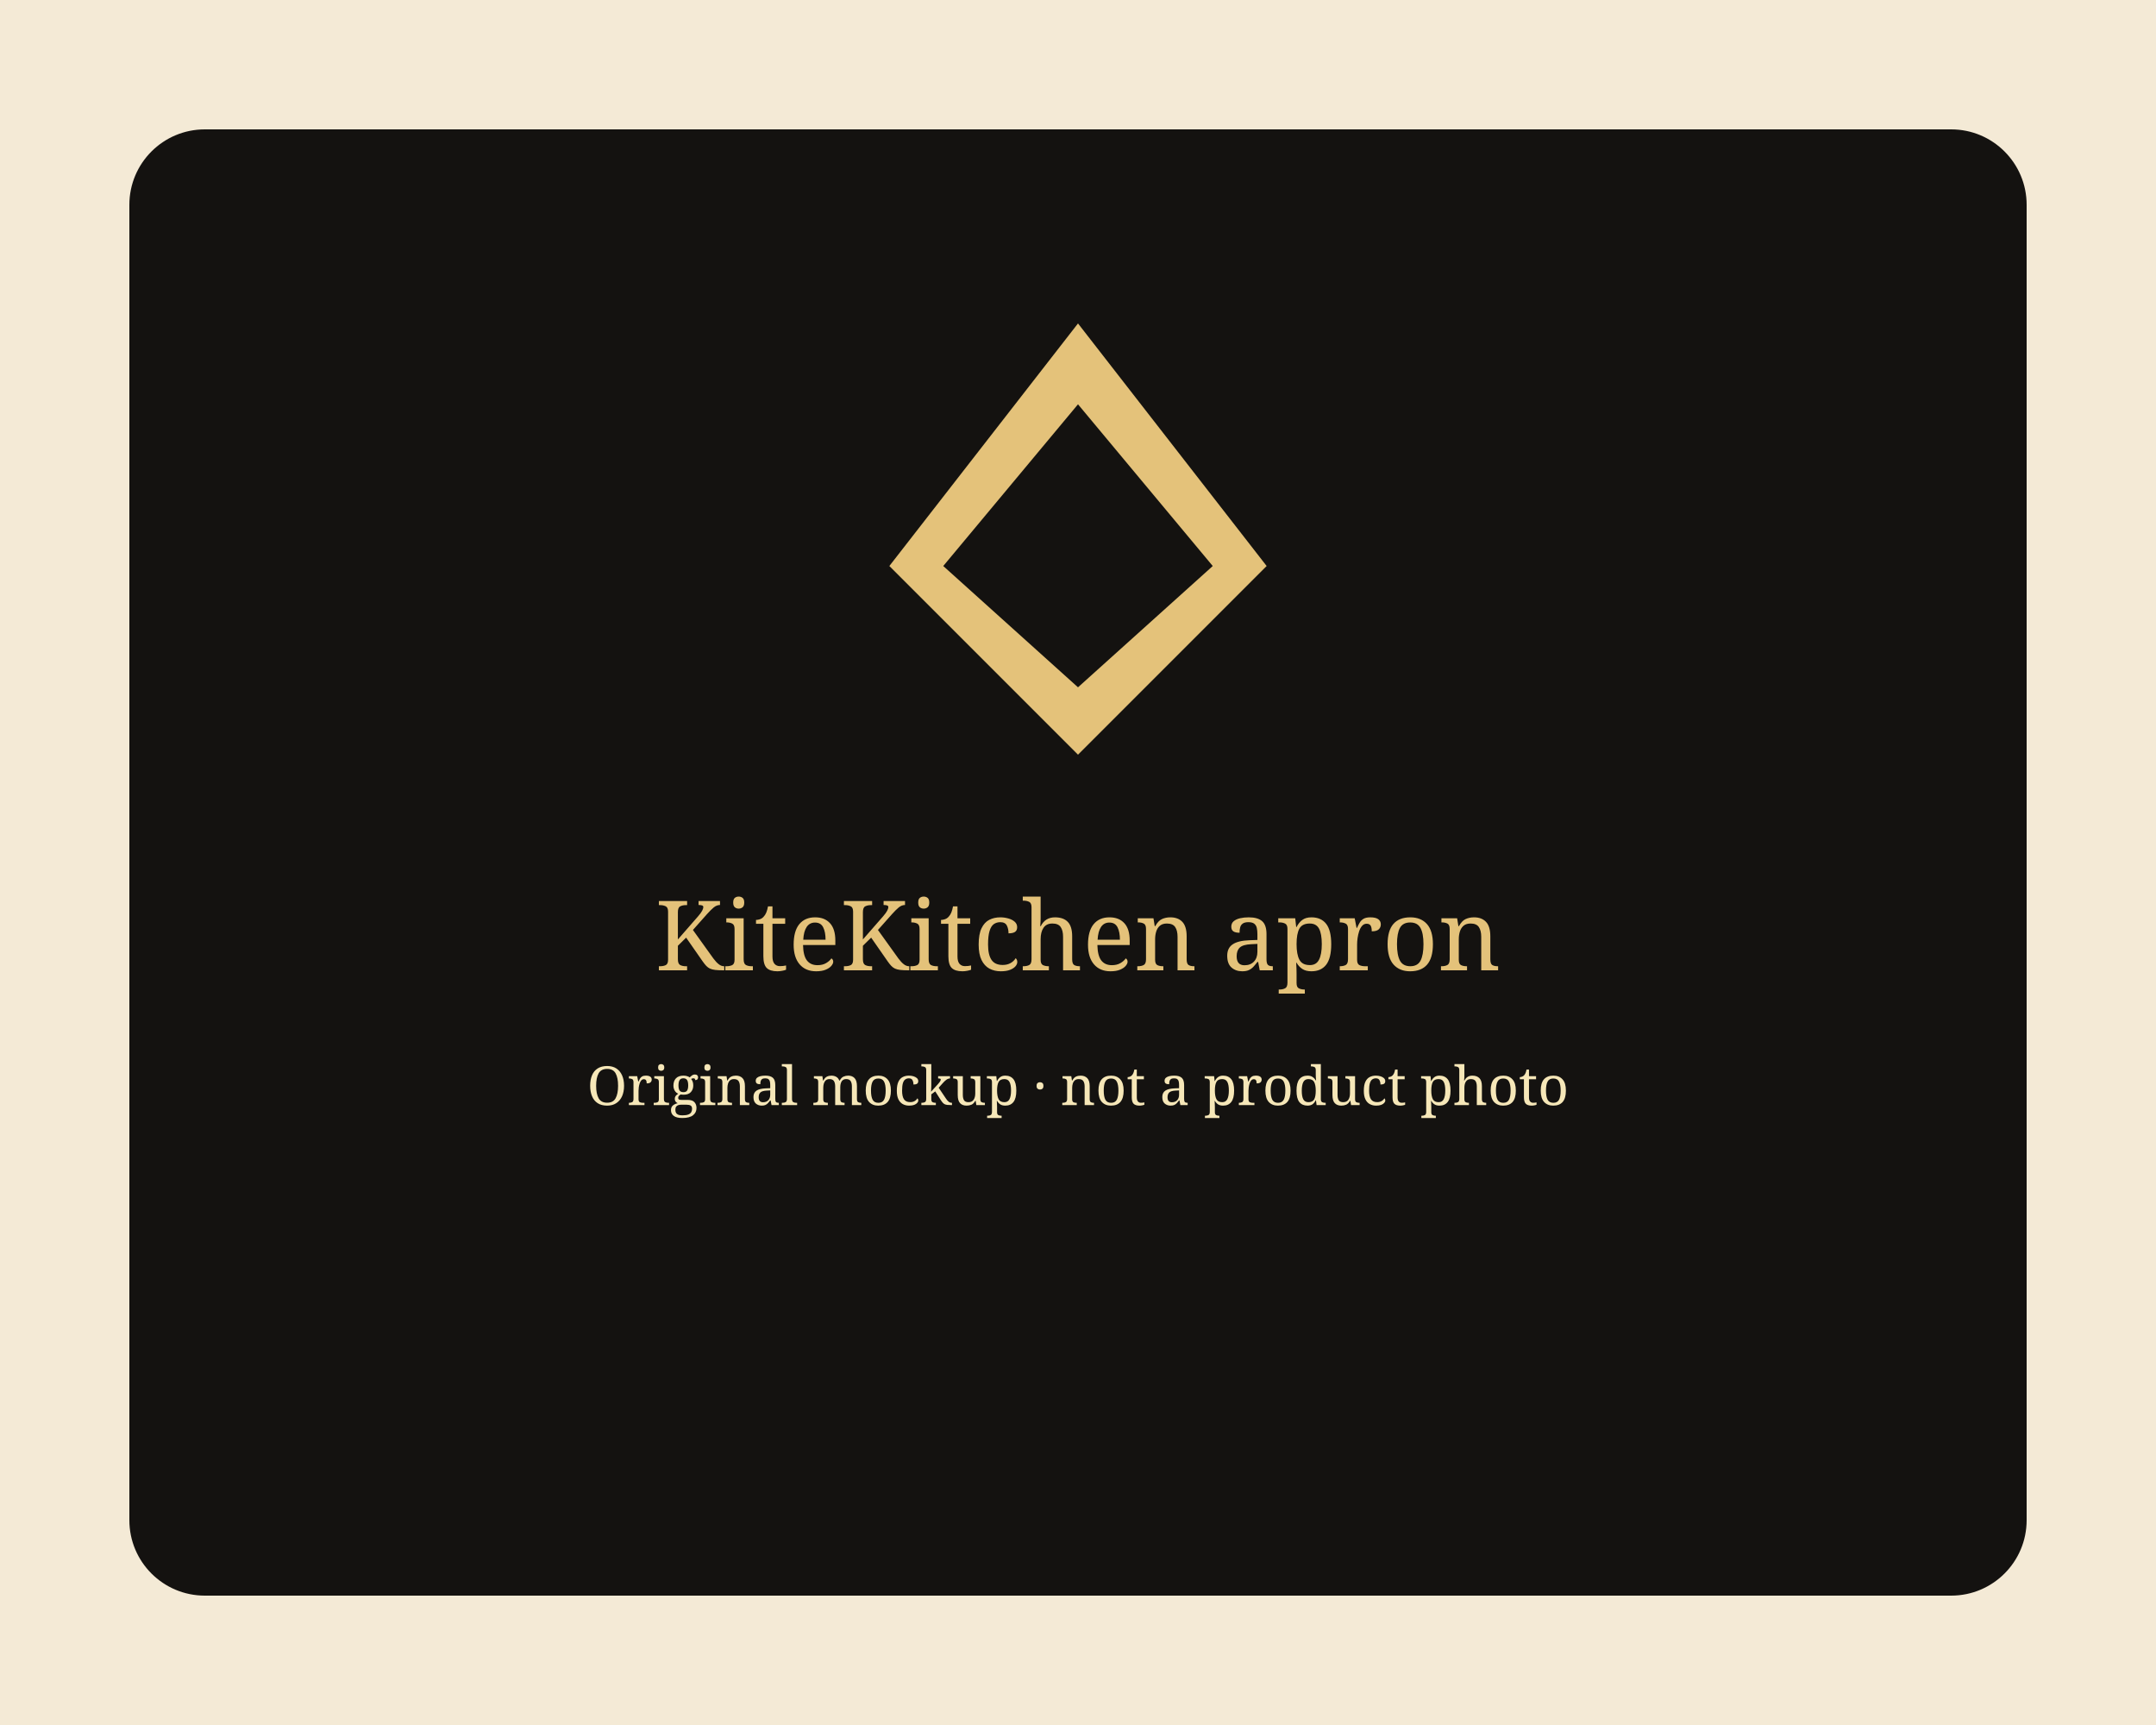
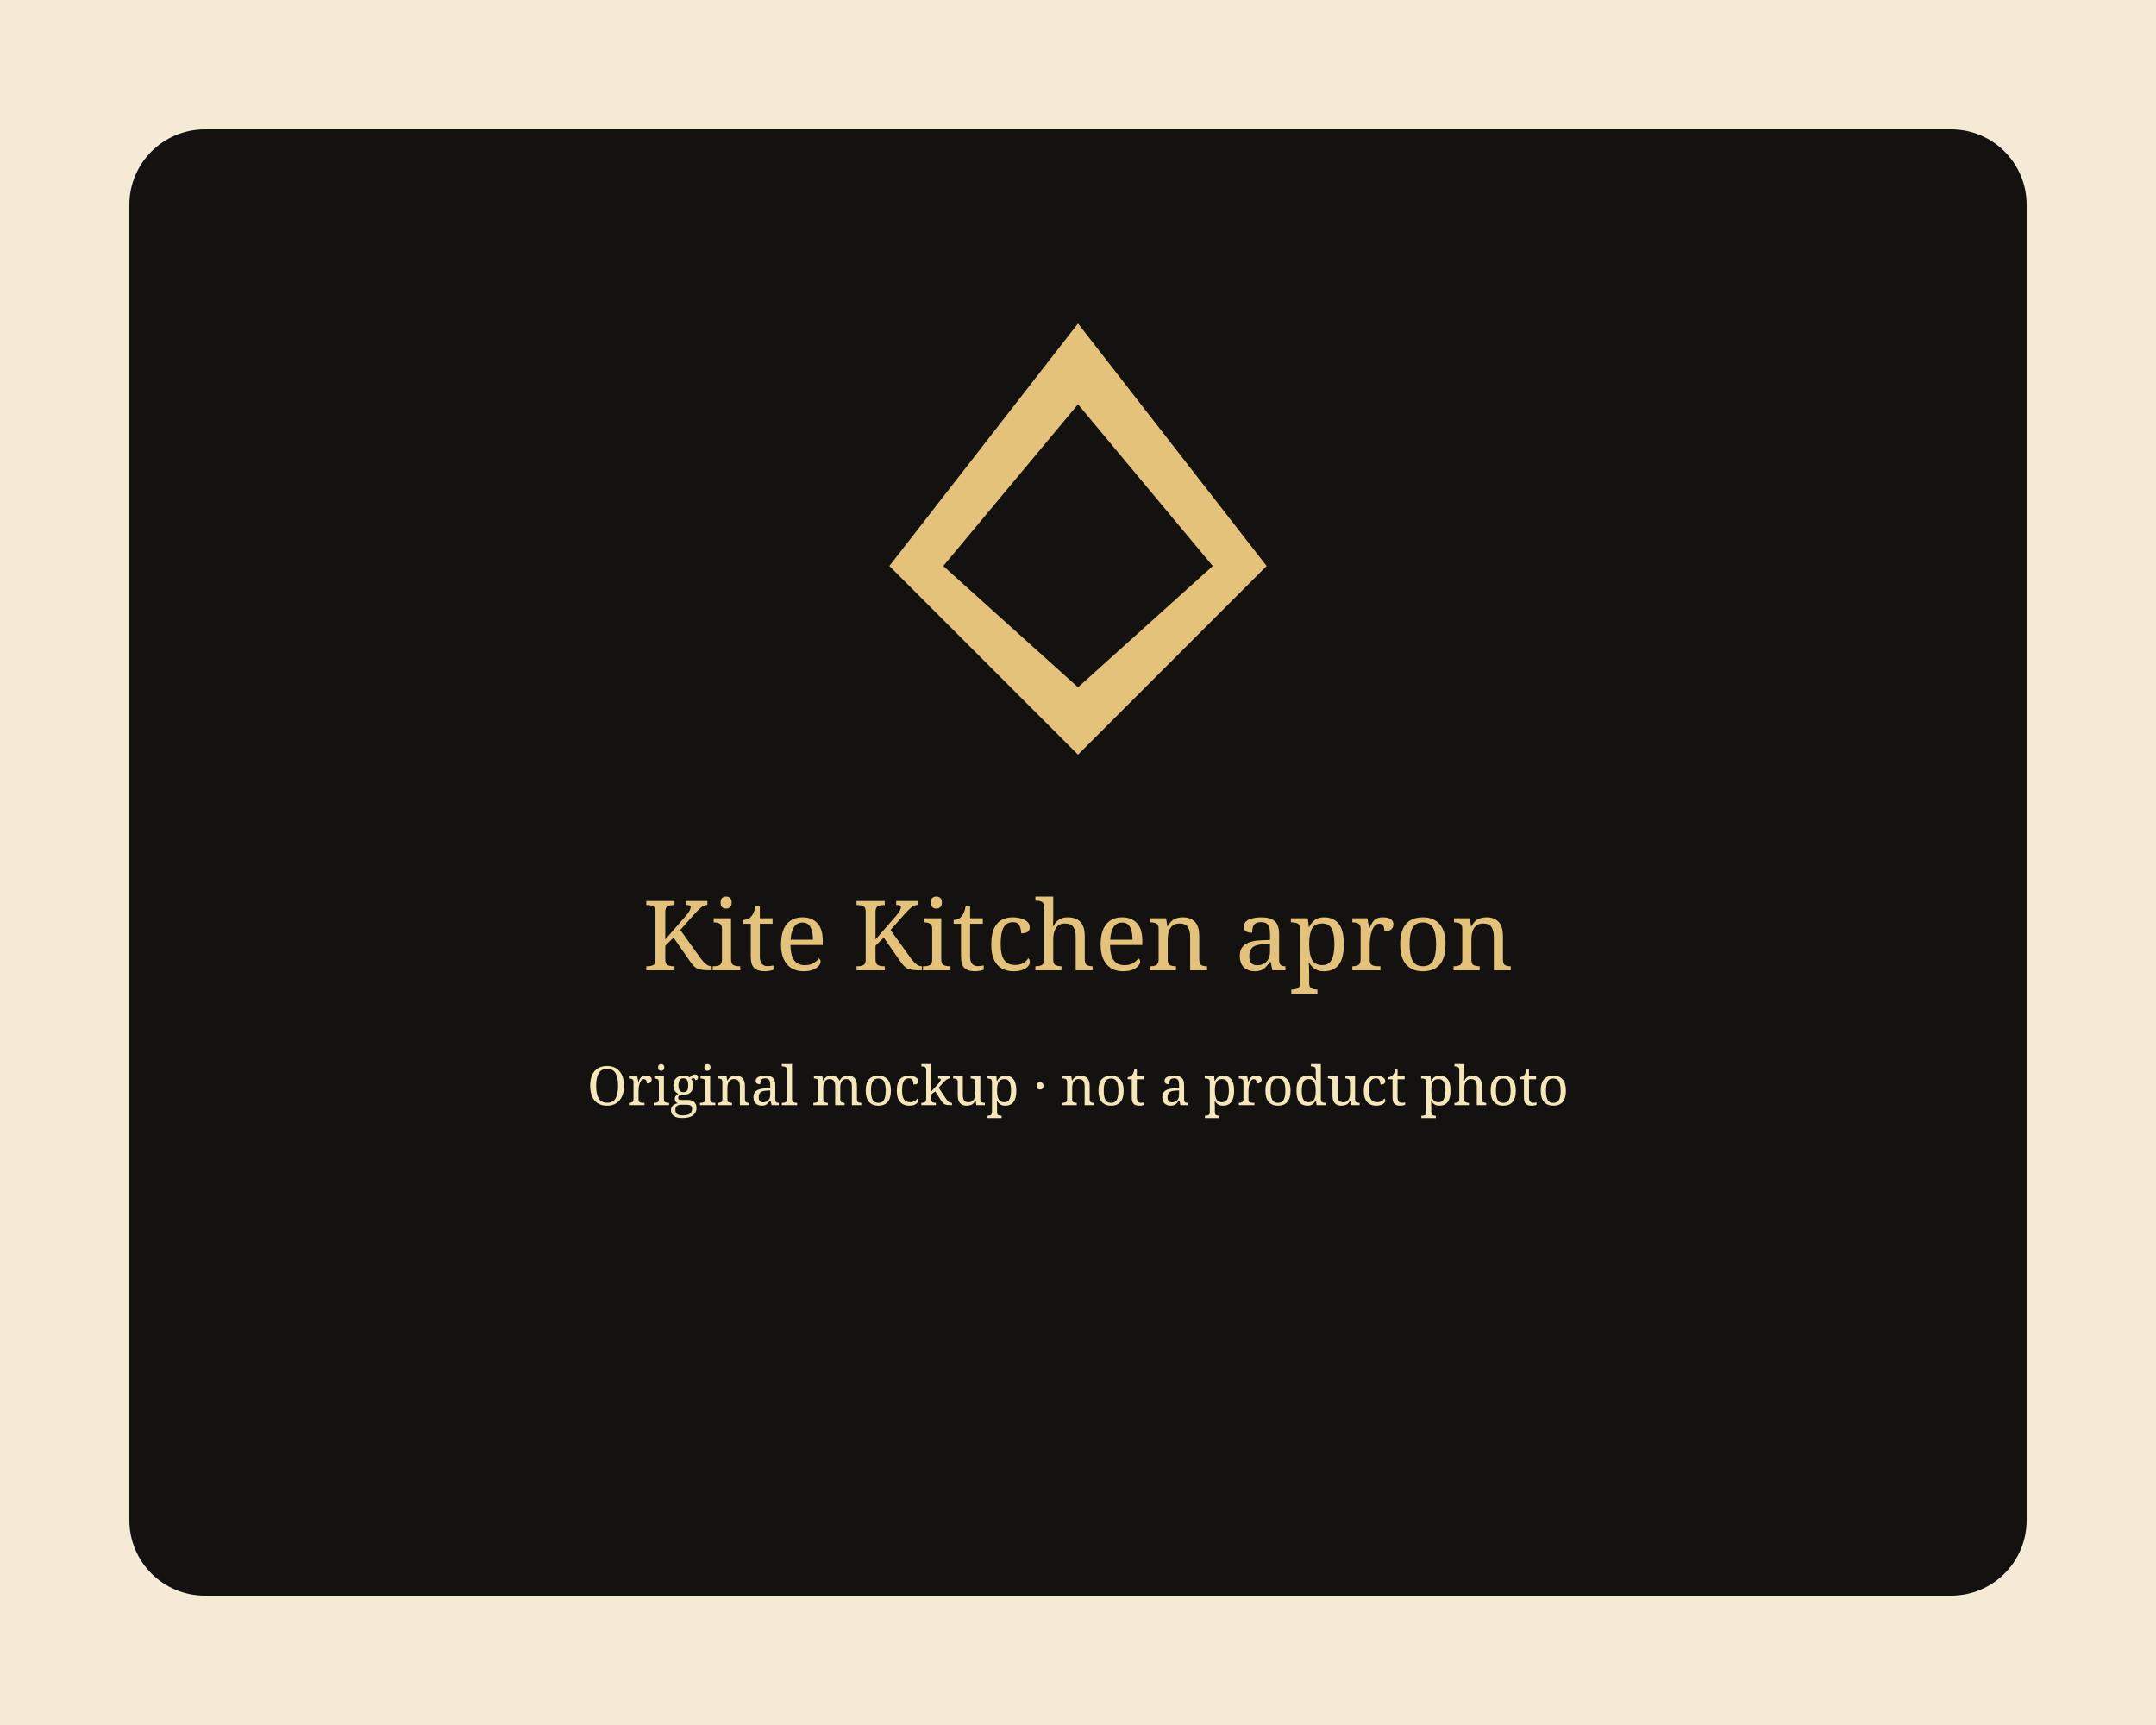
<svg xmlns="http://www.w3.org/2000/svg" viewBox="0 0 800 640" role="img">
  <rect width="800" height="640" fill="#f4ead6" />
  <rect x="48" y="48" width="704" height="544" rx="28" fill="#141210" />
  <path d="M400 120 L470 210 L400 280 L330 210 Z" fill="#e4c27a" />
  <path d="M400 150 L450 210 L400 255 L350 210 Z" fill="#141210" />
-   <text x="400" y="360" text-anchor="middle" fill="#e4c27a" font-family="Georgia, serif" font-size="36">KiteKitchen apron</text>
+   <text x="400" y="360" text-anchor="middle" fill="#e4c27a" font-family="Georgia, serif" font-size="36">Kite Kitchen apron</text>
  <text x="400" y="410" text-anchor="middle" fill="#f6e7b8" font-family="Georgia, serif" font-size="20">Original mockup · not a product photo</text>
</svg>
